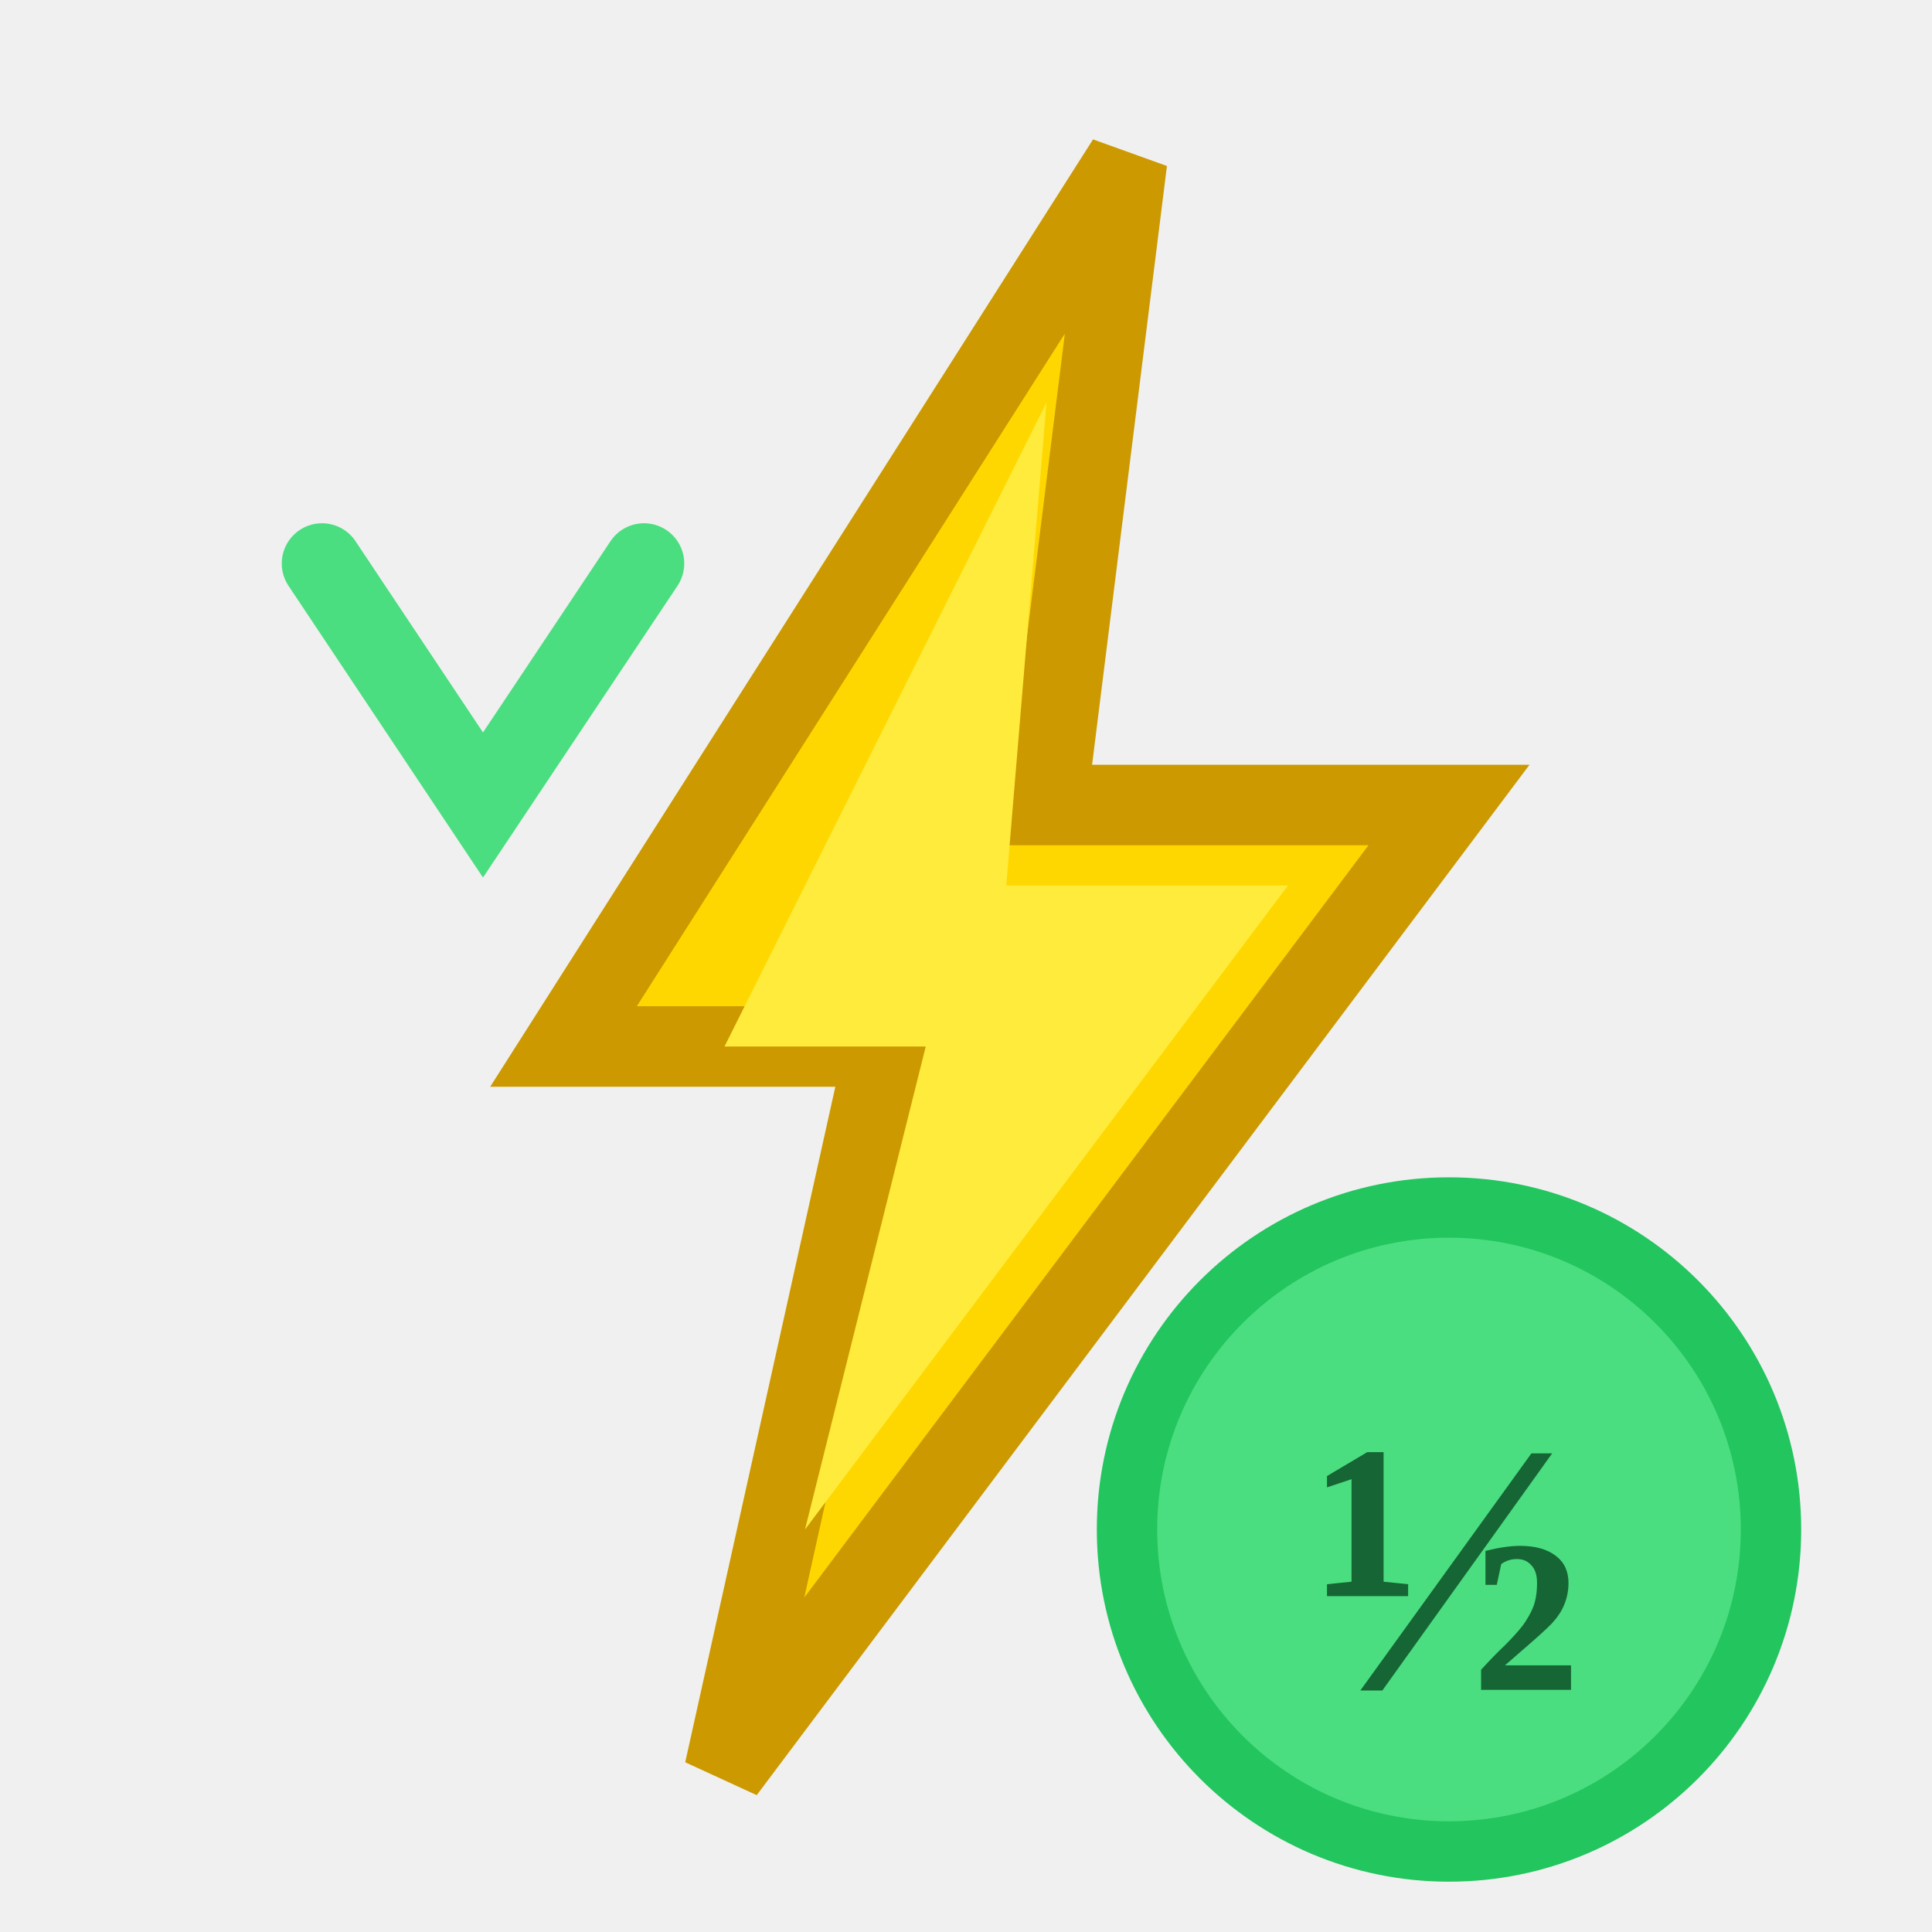
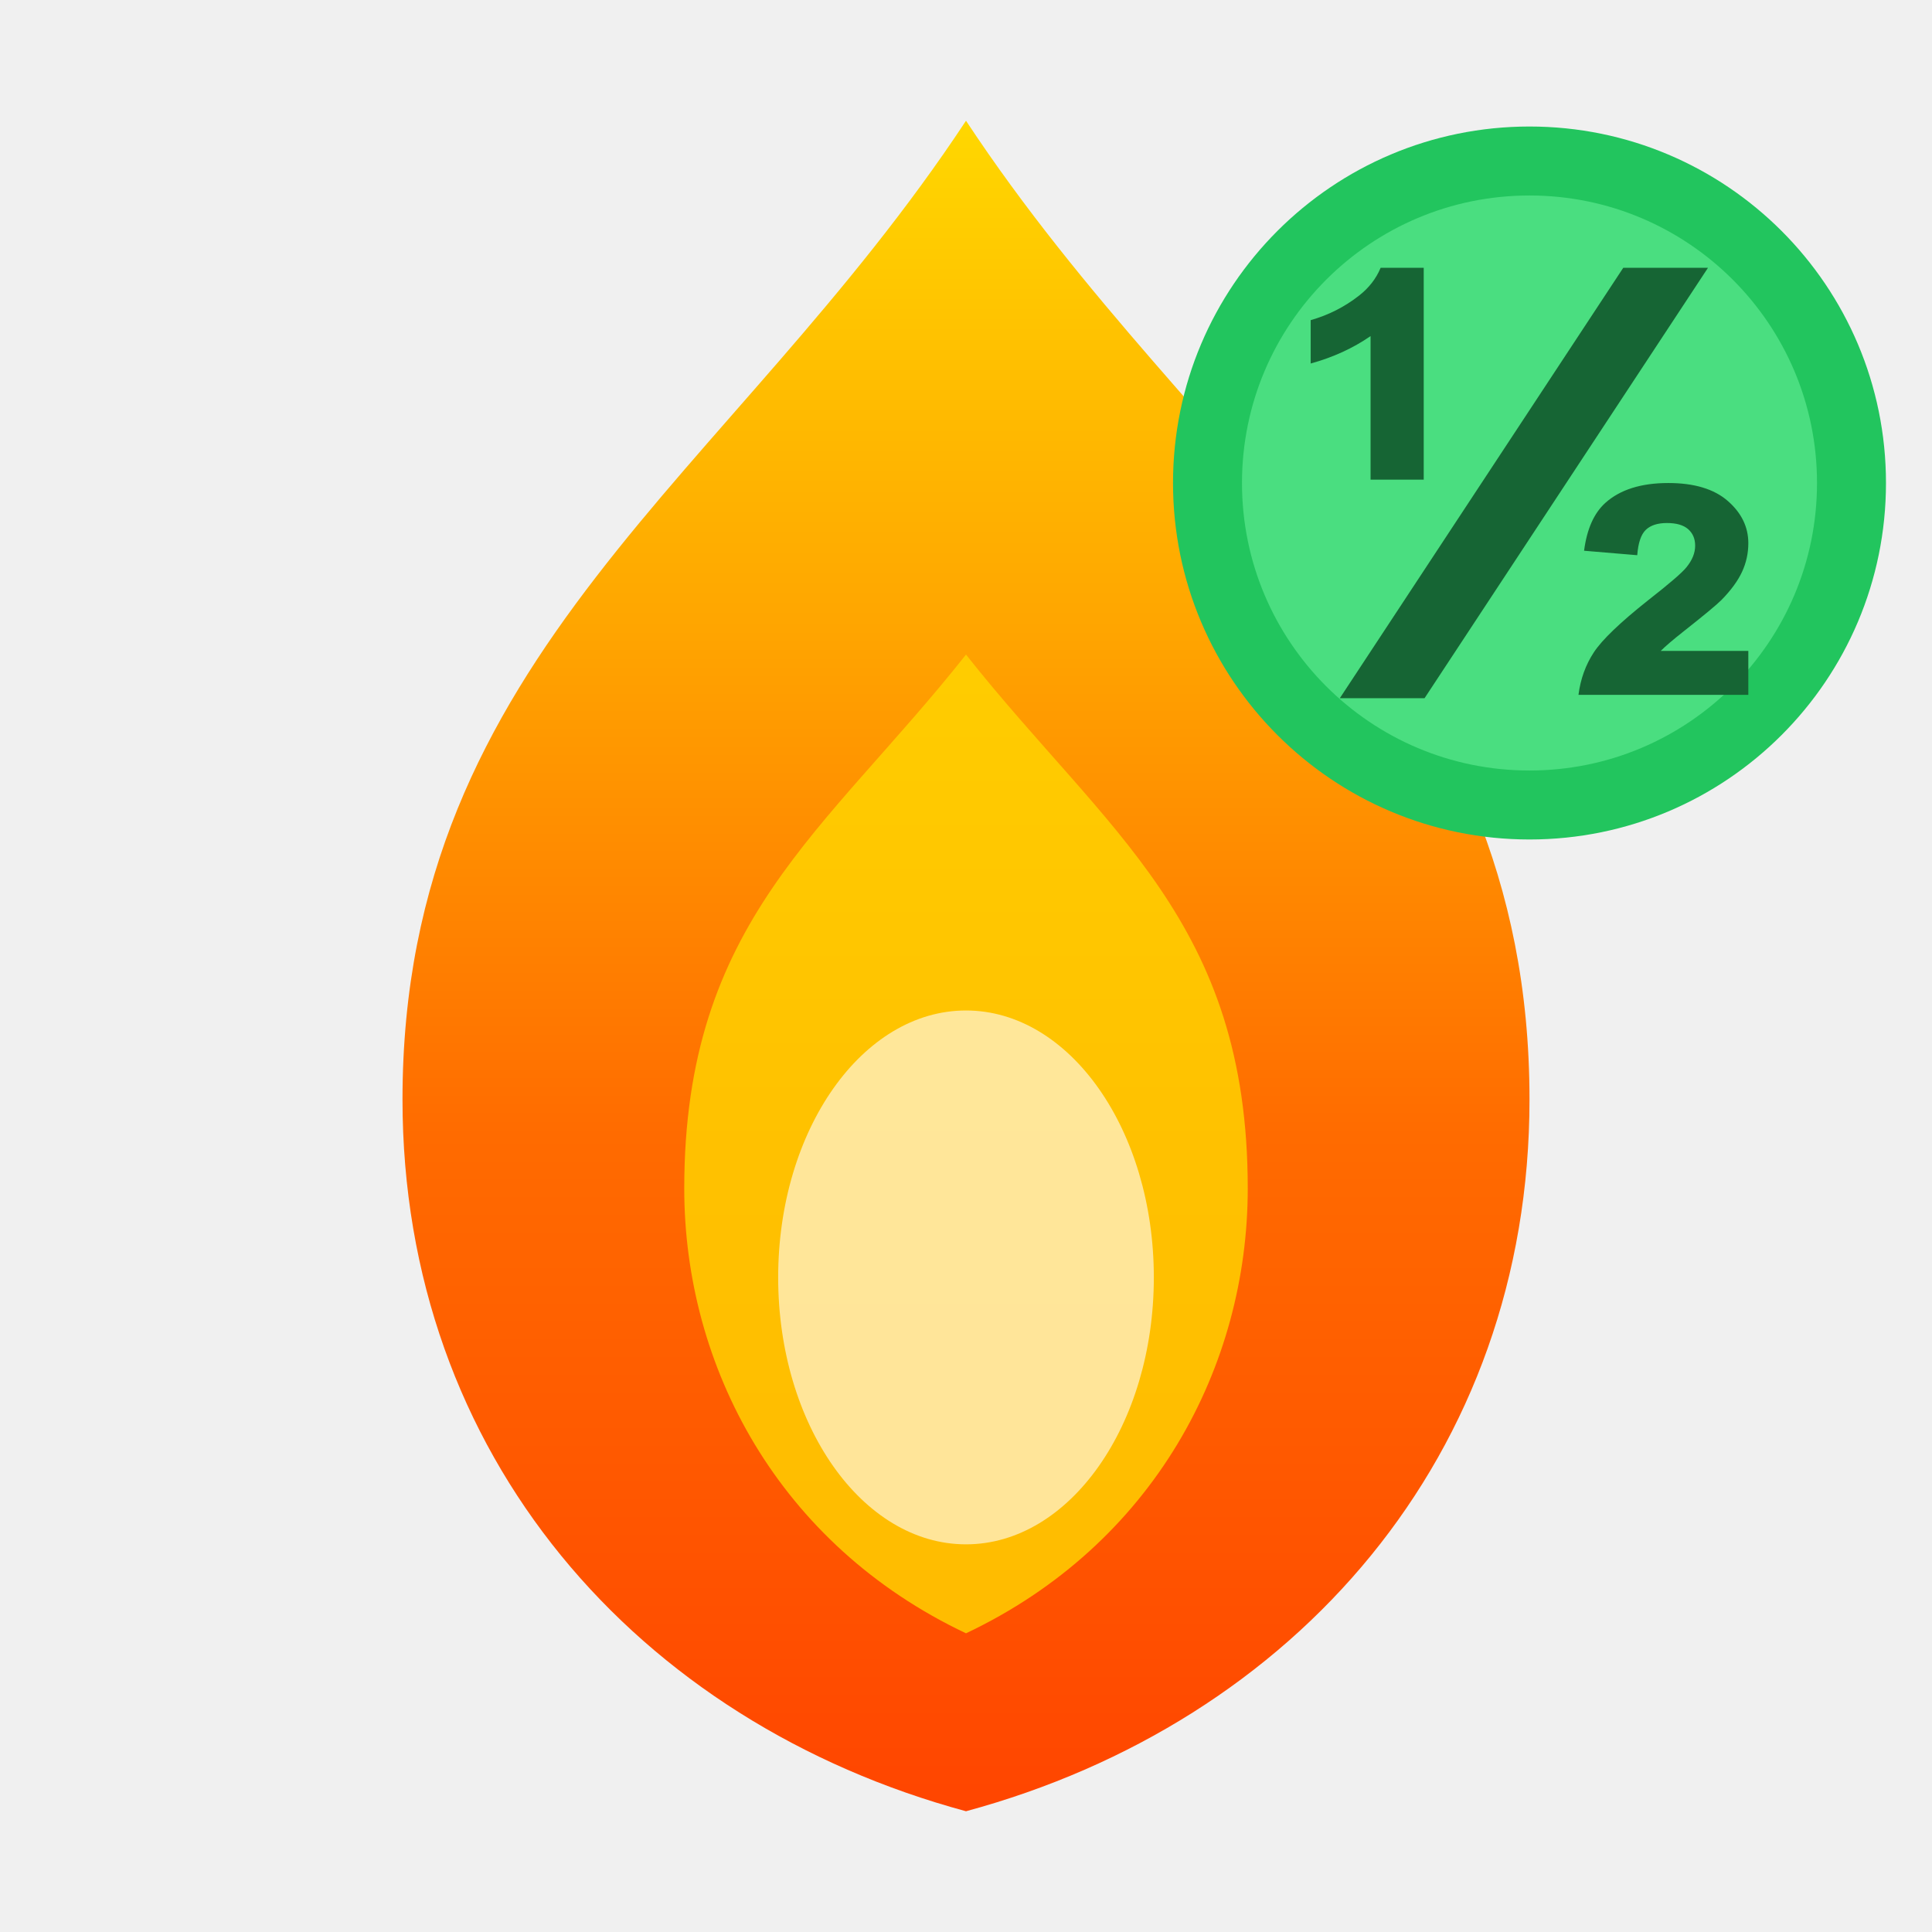
- <svg xmlns="http://www.w3.org/2000/svg" viewBox="0 0 48 48" fill="none">
-   <path d="M28 4L14 26H22L18 44L36 20H26L28 4Z" fill="#FFD700" stroke="#CC9900" stroke-width="2" />
-   <path d="M26 10L18 26H23L20 38L32 22H25L26 10Z" fill="#FFEB3B" />
-   <circle cx="36" cy="38" r="8" fill="#4ADE80" stroke="#22C55E" stroke-width="1.5" />
-   <text x="36" y="42" text-anchor="middle" font-size="9" font-weight="bold" fill="#166534">½</text>
-   <path d="M8 14L12 20L16 14" stroke="#4ADE80" stroke-width="2" fill="none" stroke-linecap="round" />
+ <svg xmlns="http://www.w3.org/2000/svg" width="100%" height="100%" viewBox="0 0 200 200" version="1.1" xml:space="preserve" style="fill-rule:evenodd;clip-rule:evenodd;">
+   <path d="M100,12.5c24.306,36.842 58.333,55.263 58.333,101.316c0,36.842 -24.306,64.474 -58.333,73.684c-34.028,-9.211 -58.333,-36.842 -58.333,-73.684c0,-46.053 34.028,-64.474 58.333,-101.316Z" style="fill:url(#_Linear1);fill-rule:nonzero;" />
+   <path d="M100,67.763c14.583,18.421 29.167,27.632 29.167,55.263c0,18.421 -9.722,36.842 -29.167,46.053c-19.444,-9.211 -29.167,-27.632 -29.167,-46.053c0,-27.632 14.583,-36.842 29.167,-55.263Z" style="fill:#ffd700;fill-opacity:0.8;fill-rule:nonzero;" />
+   <ellipse cx="100" cy="132.237" rx="19.444" ry="27.632" style="fill:#fff;fill-opacity:0.6;" />
+   <circle cx="158.333" cy="50" r="33.333" style="fill:#4ade80;stroke:#22c55e;stroke-width:7.14px;" />
+   <path d="M147.384,49.652l-5.504,0l0,-14.86c-1.815,1.255 -3.882,2.201 -6.199,2.839l0,-4.49c1.835,-0.521 3.495,-1.361 4.982,-2.52c1.043,-0.811 1.796,-1.777 2.259,-2.897l4.461,0l0,21.928Zm0.087,22.623l-8.772,0l29.339,-44.551l8.772,0l-29.339,44.551Zm33.515,-4.895l0,4.548l-17.583,0c0.212,-1.641 0.743,-3.109 1.593,-4.403c0.85,-1.294 2.723,-3.09 5.62,-5.388c2.201,-1.719 3.524,-2.858 3.968,-3.418c0.599,-0.734 0.898,-1.477 0.898,-2.23c0,-0.715 -0.241,-1.284 -0.724,-1.709c-0.483,-0.425 -1.217,-0.637 -2.201,-0.637c-0.966,0 -1.695,0.237 -2.187,0.71c-0.492,0.473 -0.787,1.347 -0.883,2.622l-5.504,-0.463c0.29,-2.24 1.024,-3.891 2.201,-4.953c1.526,-1.371 3.698,-2.057 6.518,-2.057c2.684,0 4.736,0.618 6.155,1.854c1.419,1.236 2.129,2.694 2.129,4.374c0,1.043 -0.217,2.033 -0.652,2.969c-0.435,0.937 -1.144,1.907 -2.129,2.911c-0.502,0.502 -1.806,1.584 -3.911,3.244c-1.101,0.869 -1.893,1.545 -2.375,2.028l9.067,0Z" style="fill:#166534;fill-rule:nonzero;" />
+   <defs>
+     <linearGradient id="_Linear1" x1="0" y1="0" x2="1" y2="0" gradientUnits="userSpaceOnUse" gradientTransform="matrix(0,-175,184.7222,0,41.66667,187.5)">
+       <stop offset="0" style="stop-color:#ff4500;stop-opacity:1" />
+       <stop offset="0.4" style="stop-color:#ff6b00;stop-opacity:1" />
+       <stop offset="0.7" style="stop-color:#ffa500;stop-opacity:1" />
+       <stop offset="1" style="stop-color:#ffd700;stop-opacity:1" />
+     </linearGradient>
+   </defs>
</svg>
